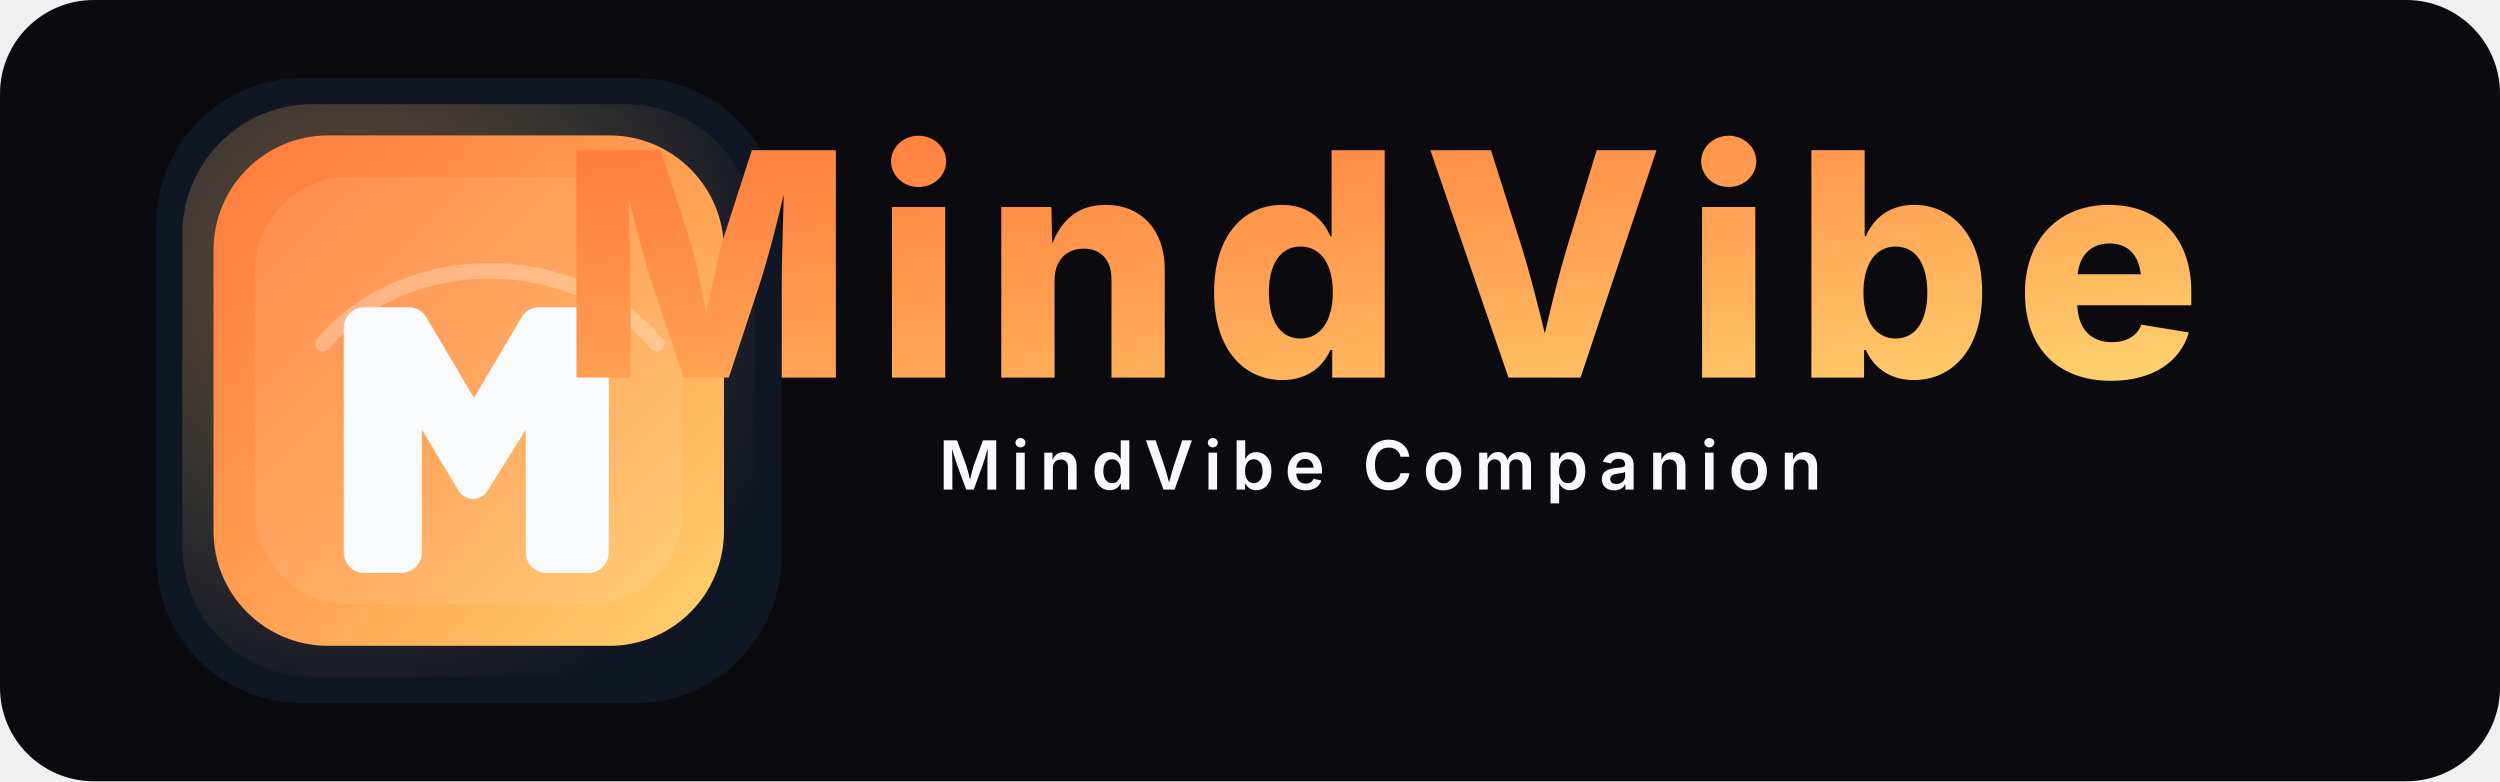
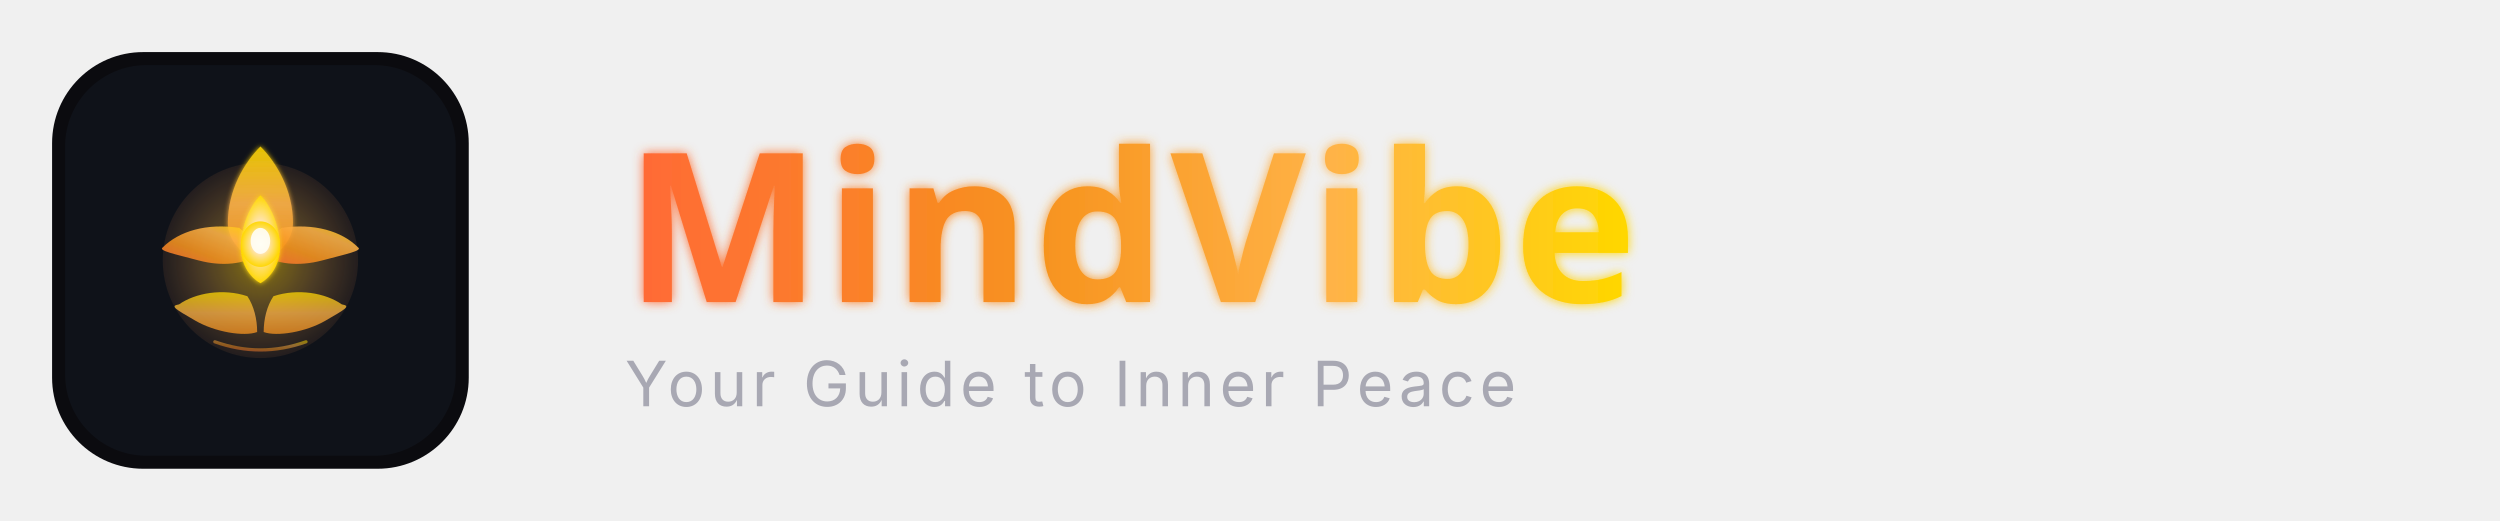
- <svg xmlns="http://www.w3.org/2000/svg" width="960" height="300" viewBox="0 0 960 300" fill="none">
+ <svg xmlns="http://www.w3.org/2000/svg" width="480" height="100" viewBox="0 0 480 100" fill="none">
  <defs>
-     <linearGradient id="sunrise" x1="0%" y1="0%" x2="100%" y2="100%">
-       <stop offset="0%" stop-color="#ff7a3c" />
-       <stop offset="50%" stop-color="#ff9f52" />
-       <stop offset="100%" stop-color="#ffd36f" />
+     <linearGradient id="divineGradient" x1="0%" y1="100%" x2="100%" y2="0%">
+       <stop offset="0%" stop-color="#FF6B35" />
+       <stop offset="35%" stop-color="#F7931E" />
+       <stop offset="70%" stop-color="#FFB347" />
+       <stop offset="100%" stop-color="#FFD700" />
    </linearGradient>
-     <radialGradient id="halo" cx="30%" cy="30%" r="80%">
-       <stop offset="0%" stop-color="rgba(255, 147, 89, 0.36)" />
-       <stop offset="60%" stop-color="rgba(255, 208, 112, 0.14)" />
+     <radialGradient id="innerLight" cx="50%" cy="50%" r="50%">
+       <stop offset="0%" stop-color="#FFFEF0" />
+       <stop offset="40%" stop-color="#FFE4B5" />
+       <stop offset="100%" stop-color="#FFD700" />
+     </radialGradient>
+     <radialGradient id="divineHalo" cx="50%" cy="50%" r="60%">
+       <stop offset="0%" stop-color="rgba(255, 215, 0, 0.5)" />
+       <stop offset="50%" stop-color="rgba(255, 183, 71, 0.25)" />
      <stop offset="100%" stop-color="rgba(255, 147, 89, 0)" />
    </radialGradient>
+     <linearGradient id="petalGold" x1="50%" y1="100%" x2="50%" y2="0%">
+       <stop offset="0%" stop-color="#F7931E" />
+       <stop offset="50%" stop-color="#FFB347" />
+       <stop offset="100%" stop-color="#FFD700" />
+     </linearGradient>
+     <linearGradient id="textGradient" x1="0%" y1="0%" x2="100%" y2="0%">
+       <stop offset="0%" stop-color="#FF6B35" />
+       <stop offset="40%" stop-color="#F7931E" />
+       <stop offset="70%" stop-color="#FFB347" />
+       <stop offset="100%" stop-color="#FFD700" />
+     </linearGradient>
+     <filter id="softGlow" x="-50%" y="-50%" width="200%" height="200%">
+       <feGaussianBlur stdDeviation="1.5" result="coloredBlur" />
+       <feMerge>
+         <feMergeNode in="coloredBlur" />
+         <feMergeNode in="SourceGraphic" />
+       </feMerge>
+     </filter>
+     <filter id="textGlow" x="-20%" y="-20%" width="140%" height="140%">
+       <feGaussianBlur stdDeviation="1" result="coloredBlur" />
+       <feMerge>
+         <feMergeNode in="coloredBlur" />
+         <feMergeNode in="SourceGraphic" />
+       </feMerge>
+     </filter>
  </defs>
-   <rect width="960" height="300" rx="36" fill="#0b0b0f" />
-   <g transform="translate(60 30)">
-     <rect x="0" y="0" width="240" height="240" rx="56" fill="#0f1624" />
-     <rect x="10" y="10" width="220" height="220" rx="50" fill="url(#halo)" />
-     <rect x="22" y="22" width="196" height="196" rx="44" fill="url(#sunrise)" />
-     <rect x="38" y="38" width="164" height="164" rx="36" fill="rgba(255,255,255,0.08)" />
-     <path d="M72 182V96c0-4.4 3.4-8 7.8-8h17.2c2.8 0 5.3 1.4 6.7 3.8l18.3 31 18.3-31c1.4-2.4 3.9-3.8 6.7-3.8H166c4.4 0 7.8 3.6 7.8 8v86c0 4.4-3.4 8-7.8 8h-16.3c-4.4 0-7.8-3.6-7.8-8v-47l-14.8 23.6c-2.5 4-8.4 4-10.9 0L102 135v47c0 4.4-3.4 8-7.8 8H79.8c-4.4 0-7.8-3.6-7.8-8Z" fill="#f9fafb" />
-     <path d="M64 102c14.4-17.2 38.2-28 64-28 26 0 49.6 10.8 64.2 28" stroke="#fff" stroke-width="6" stroke-linecap="round" opacity="0.26" />
+   <g transform="translate(10, 10) scale(0.3125)">
+     <rect width="256" height="256" rx="56" fill="#0B0B0F" />
+     <rect x="8" y="8" width="240" height="240" rx="50" fill="#0F1219" />
+     <circle cx="128" cy="128" r="60" fill="url(#divineHalo)" />
+     <path d="M128 58 C138 68, 148 85, 148 105 C148 115, 140 125, 128 128 C116 125, 108 115, 108 105 C108 85, 118 68, 128 58Z" fill="url(#petalGold)" opacity="0.9" filter="url(#softGlow)" />
+     <path d="M68 120 C78 110, 95 105, 115 108 C120 112, 124 118, 126 125 C118 130, 105 132, 90 128 C75 124, 65 122, 68 120Z" fill="url(#divineGradient)" opacity="0.85" />
+     <path d="M188 120 C178 110, 161 105, 141 108 C136 112, 132 118, 130 125 C138 130, 151 132, 166 128 C181 124, 191 122, 188 120Z" fill="url(#divineGradient)" opacity="0.85" />
+     <path d="M78 155 C88 148, 105 145, 120 150 C124 156, 126 164, 126 172 C118 175, 100 172, 88 165 C76 158, 72 156, 78 155Z" fill="url(#petalGold)" opacity="0.75" />
+     <path d="M178 155 C168 148, 151 145, 136 150 C132 156, 130 164, 130 172 C138 175, 156 172, 168 165 C180 158, 184 156, 178 155Z" fill="url(#petalGold)" opacity="0.75" />
+     <path d="M128 88 C135 95, 140 108, 140 120 C140 130, 135 138, 128 142 C121 138, 116 130, 116 120 C116 108, 121 95, 128 88Z" fill="url(#innerLight)" filter="url(#softGlow)" />
+     <ellipse cx="128" cy="118" rx="12" ry="14" fill="url(#innerLight)" opacity="0.95" />
+     <ellipse cx="128" cy="116" rx="6" ry="8" fill="#FFFEF5" opacity="0.9" />
+     <path d="M100 178 Q128 188, 156 178" stroke="url(#divineGradient)" stroke-width="2" fill="none" opacity="0.5" stroke-linecap="round" />
  </g>
-   <text x="530" y="145" text-anchor="middle" fill="url(#sunrise)" font-family="'Manrope','Inter',sans-serif" font-weight="800" font-size="120" letter-spacing="8">MindVibe</text>
-   <text x="530" y="188" text-anchor="middle" fill="#f9fafb" font-family="'Inter','Manrope',sans-serif" font-weight="600" font-size="26" letter-spacing="4">MindVibe Companion</text>
+   <text x="120" y="58" font-family="Manrope, system-ui, sans-serif" font-size="40" font-weight="700" fill="url(#textGradient)" letter-spacing="0.02em" filter="url(#textGlow)">
+     MindVibe
+   </text>
+   <text x="120" y="78" font-family="Inter, system-ui, sans-serif" font-size="12" font-weight="400" fill="#A8A8B3" letter-spacing="0.08em">
+     Your Guide to Inner Peace
+   </text>
</svg>
